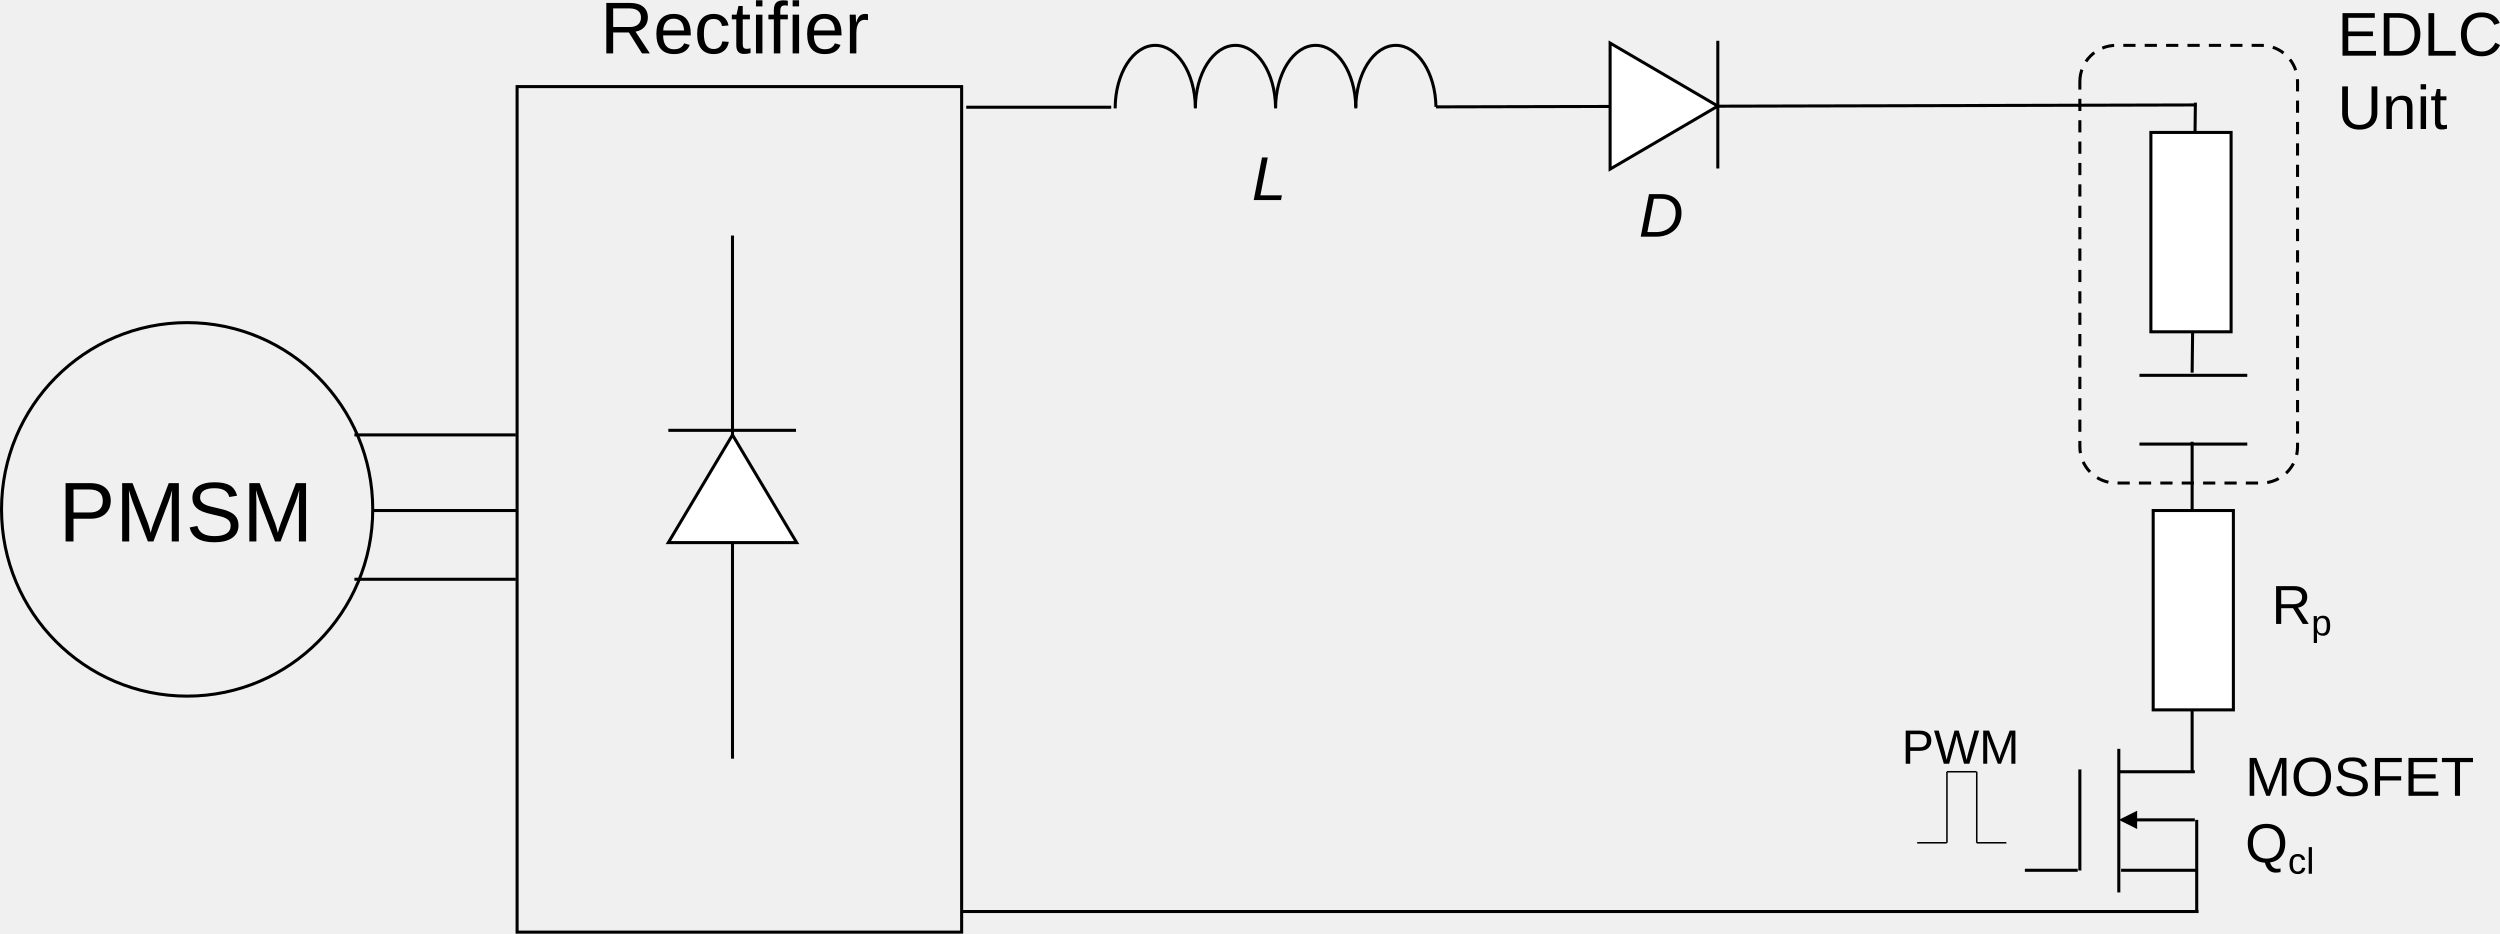
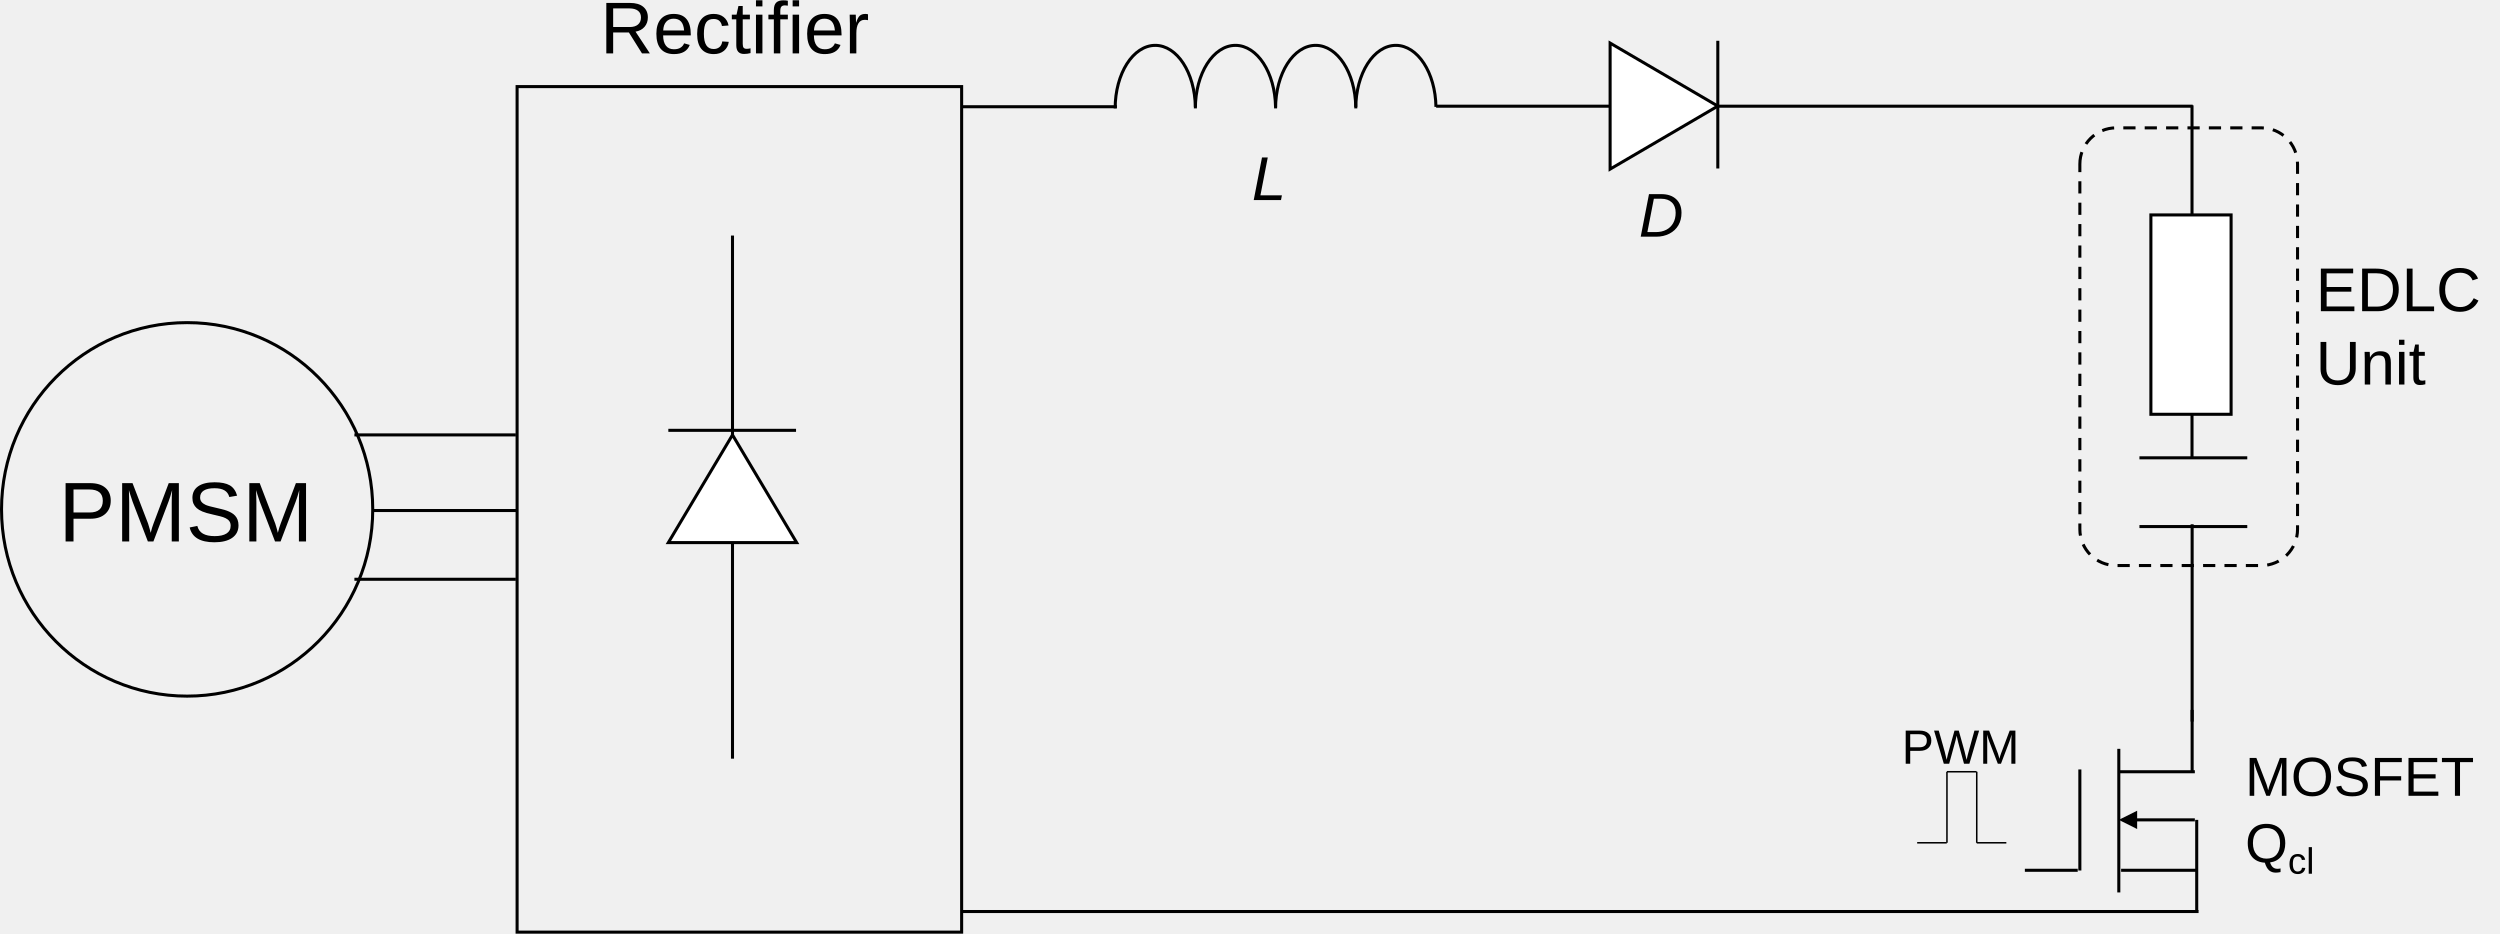
<svg xmlns="http://www.w3.org/2000/svg" width="1091.021" height="407.464" overflow="hidden" version="1.1" id="svg39">
  <defs id="defs39" />
  <g id="g39" transform="translate(-138.8333,-173.7031)">
    <path d="M 139.5,396 C 139.5,350.989 175.765,314.5 220.5,314.5 265.235,314.5 301.5,350.989 301.5,396 301.5,441.011 265.235,477.5 220.5,477.5 175.765,477.5 139.5,441.011 139.5,396 Z" stroke="#000000" stroke-width="1.333" stroke-miterlimit="8" fill="none" fill-rule="evenodd" id="path1" />
    <rect x="364.5" y="211.5" width="194" height="369" stroke="#000000" stroke-width="1.333" stroke-miterlimit="8" fill="none" id="rect2" />
    <path d="M 458.5,276.5 V 504.792" stroke="#000000" stroke-width="1.333" stroke-miterlimit="8" fill="none" fill-rule="evenodd" id="path2" />
    <path d="M 430.5,361.5 H 486.233" stroke="#000000" stroke-width="1.333" stroke-miterlimit="8" fill="none" fill-rule="evenodd" id="path3" />
    <path d="M 430.5,410.5 458.5,363.5 486.5,410.5 Z" stroke="#000000" stroke-width="1.333" stroke-miterlimit="8" fill="#ffffff" fill-rule="evenodd" id="path4" />
    <path d="M 301.5,396.5 H 364.108" stroke="#000000" stroke-width="1.333" stroke-miterlimit="8" fill="none" fill-rule="evenodd" id="path5" />
    <path d="M 293.5,363.5 H 363.953" stroke="#000000" stroke-width="1.333" stroke-miterlimit="8" fill="none" fill-rule="evenodd" id="path6" />
+     <path style="fill:#000000;fill-opacity:0.89;stroke:#000000;stroke-width:1.333;stroke-linejoin:round;stroke-dasharray:none;stroke-opacity:1;paint-order:stroke fill markers" d="M 1095.445,373.435 V 219.668" id="path18" />
+     <path style="fill:#000000;fill-opacity:0.89;stroke:#000000;stroke-width:1.333;stroke-linejoin:round;stroke-dasharray:none;stroke-opacity:1;paint-order:stroke fill markers" d="M 765.579,220.047 H 1095.752" id="path15" />
    <path d="M 293.5,426.5 H 363.953" stroke="#000000" stroke-width="1.333" stroke-miterlimit="8" fill="none" fill-rule="evenodd" id="path7" />
    <path d="M 1063.5,500.5 V 563.171" stroke="#000000" stroke-width="1.333" stroke-miterlimit="8" fill="none" fill-rule="evenodd" id="path8" />
    <path d="M 1046.5,509.5 V 553.602" stroke="#000000" stroke-width="1.333" stroke-miterlimit="8" fill="none" fill-rule="evenodd" id="path9" />
    <path d="M 1063.5,510.5 H 1096.68" stroke="#000000" stroke-width="1.333" stroke-miterlimit="8" fill="none" fill-rule="evenodd" id="path10" />
    <path d="M 1064.5,553.5 H 1097.68" stroke="#000000" stroke-width="1.333" stroke-miterlimit="8" fill="none" fill-rule="evenodd" id="path11" />
    <path d="M 2.10952e-6,-0.667 26.512,-0.667 V 0.667 L -2.10952e-6,0.667 Z M 25.179,-4 33.179,1.04987e-4 25.179,4 Z" transform="matrix(-1,0,0,1,1096.68,531.5)" id="path12" />
    <path d="M 1022.5,553.5 H 1045.57" stroke="#000000" stroke-width="1.333" stroke-miterlimit="8" fill="none" fill-rule="evenodd" id="path13" />
-     <path d="M 560.5,220.5 H 623.781" stroke="#000000" stroke-width="1.333" stroke-miterlimit="8" fill="none" fill-rule="evenodd" id="path14" />
-     <path d="M 0,0 331.83,0.843" stroke="#000000" stroke-width="1.333" stroke-miterlimit="8" fill="none" fill-rule="evenodd" transform="matrix(1,0,0,-1,765.5,220.344)" id="path15" />
-     <path d="M 1072.5,337.5 H 1119.56" stroke="#000000" stroke-width="1.333" stroke-miterlimit="8" fill="none" fill-rule="evenodd" id="path16" />
-     <path d="M 1072.5,367.5 H 1119.56" stroke="#000000" stroke-width="1.333" stroke-miterlimit="8" fill="none" fill-rule="evenodd" id="path17" />
-     <path d="M 0,0 1.423,117.841" stroke="#000000" stroke-width="1.333" stroke-miterlimit="8" fill="none" fill-rule="evenodd" transform="matrix(-1,0,0,1,1096.92,218.5)" id="path18" />
-     <rect x="1077.5" y="231.5" width="35" height="87" stroke="#000000" stroke-width="1.333" stroke-miterlimit="8" fill="#ffffff" id="rect18" />
-     <path d="M 1095.5,366.5 V 414.213" stroke="#000000" stroke-width="1.333" stroke-miterlimit="8" fill="none" fill-rule="evenodd" id="path19" />
+     <path d="M 1072.5,373.5 H 1119.56" stroke="#000000" stroke-width="1.333" stroke-miterlimit="8" fill="none" fill-rule="evenodd" id="path16" />
+     <path d="M 1072.5,403.5 H 1119.56" stroke="#000000" stroke-width="1.333" stroke-miterlimit="8" fill="none" fill-rule="evenodd" id="path17" />
+     <rect x="1077.5" y="267.5" width="35" height="87" stroke="#000000" stroke-width="1.333" stroke-miterlimit="8" fill="#ffffff" id="rect18" />
+     <path d="M 1095.5,402.5 V 488.615" stroke="#000000" stroke-width="1.791" stroke-miterlimit="8" fill="none" fill-rule="evenodd" id="path19" style="stroke-width:1.333;stroke-dasharray:none" />
    <path d="M 558.5,571.5 H 1098.31" stroke="#000000" stroke-width="1.333" stroke-miterlimit="8" fill="none" fill-rule="evenodd" id="path20" />
    <path d="M 841.5,192.5 888.5,220 841.5,247.5 Z" stroke="#000000" stroke-width="1.333" stroke-miterlimit="8" fill="#ffffff" fill-rule="evenodd" id="path21" />
    <path d="M 888.5,191.5 V 247.233" stroke="#000000" stroke-width="1.333" stroke-miterlimit="8" fill="none" fill-rule="evenodd" id="path22" />
-     <path d="M 1046.5,209.334 C 1046.5,200.589 1053.59,193.5 1062.33,193.5 H 1125.67 C 1134.41,193.5 1141.5,200.589 1141.5,209.334 V 368.666 C 1141.5,377.411 1134.41,384.5 1125.67,384.5 H 1062.33 C 1053.59,384.5 1046.5,377.411 1046.5,368.666 Z" stroke="#000000" stroke-width="1.333" stroke-miterlimit="8" stroke-dasharray="5.333, 4" fill="none" fill-rule="evenodd" id="path23" />
-     <text font-family="Arial, Arial_MSFontService, sans-serif" font-weight="400" font-size="27px" transform="translate(1158.9,198)" id="text23">EDLC</text>
-     <text font-family="Arial, Arial_MSFontService, sans-serif" font-weight="400" font-size="27px" transform="translate(1158.9,230)" id="text24">Unit</text>
+     <path d="M 1046.5,245.334 C 1046.5,236.589 1053.59,229.5 1062.33,229.5 H 1125.67 C 1134.41,229.5 1141.5,236.589 1141.5,245.334 V 404.666 C 1141.5,413.411 1134.41,420.5 1125.67,420.5 H 1062.33 C 1053.59,420.5 1046.5,413.411 1046.5,404.666 Z" stroke="#000000" stroke-width="1.333" stroke-miterlimit="8" stroke-dasharray="5.333, 4" fill="none" fill-rule="evenodd" id="path23" />
+     <text font-family="Arial, Arial_MSFontService, sans-serif" font-weight="400" font-size="27px" id="text23" x="1149.46" y="309.516">EDLC</text>
+     <text font-family="Arial, Arial_MSFontService, sans-serif" font-weight="400" font-size="27px" id="text24" x="1149.46" y="341.516">Unit</text>
    <text font-family="Arial, Arial_MSFontService, sans-serif" font-weight="400" font-size="24px" transform="translate(1118.63,521)" id="text25">MOSFET</text>
    <text font-family="Arial, Arial_MSFontService, sans-serif" font-weight="400" font-size="24px" transform="translate(1118.63,550)" id="text26">Q</text>
    <text font-family="Arial, Arial_MSFontService, sans-serif" font-weight="400" font-size="16px" transform="translate(1137.3,555)" id="text27">cl</text>
    <text font-family="Arial, Arial_MSFontService, sans-serif" font-weight="400" font-size="32px" transform="translate(400.811,197)" id="text28">Rectifier</text>
    <text font-family="Arial, Arial_MSFontService, sans-serif" font-style="italic" font-weight="400" font-size="27px" transform="translate(854.028,277)" id="text29">D</text>
    <path d="M 988.5,510.5 V 541.504" stroke="#000000" stroke-width="0.667" stroke-miterlimit="8" fill="none" fill-rule="evenodd" id="path29" />
    <path d="M 1001.5,510.5 V 541.504" stroke="#000000" stroke-width="0.667" stroke-miterlimit="8" fill="none" fill-rule="evenodd" id="path30" />
    <path d="M 988.5,510.5 H 1001.42" stroke="#000000" stroke-width="0.667" stroke-miterlimit="8" fill="none" fill-rule="evenodd" id="path31" />
    <path d="M 975.5,541.5 H 988.418" stroke="#000000" stroke-width="0.667" stroke-miterlimit="8" fill="none" fill-rule="evenodd" id="path32" />
    <path d="M 1001.5,541.5 H 1014.42" stroke="#000000" stroke-width="0.667" stroke-miterlimit="8" fill="none" fill-rule="evenodd" id="path33" />
    <text font-family="Arial, Arial_MSFontService, sans-serif" font-weight="400" font-size="21px" transform="translate(968.777,507)" id="text33">PWM</text>
    <text font-family="Arial, Arial_MSFontService, sans-serif" font-weight="400" font-size="37px" transform="translate(164.43,410)" id="text34">PMSM</text>
-     <rect x="1078.5" y="396.5" width="35" height="87" stroke="#000000" stroke-width="1.333" stroke-miterlimit="8" fill="#ffffff" id="rect34" />
    <path d="M 1097.5,531.5 V 571.052" stroke="#000000" stroke-width="1.333" stroke-miterlimit="8" fill="none" fill-rule="evenodd" id="path34" />
    <path d="M 1095.5,483.5 V 510.801" stroke="#000000" stroke-width="1.333" stroke-miterlimit="8" fill="none" fill-rule="evenodd" id="path35" />
-     <text font-family="Arial, Arial_MSFontService, sans-serif" font-weight="400" font-size="24px" transform="translate(1130.17,446)" id="text35">R</text>
-     <text font-family="Arial, Arial_MSFontService, sans-serif" font-weight="400" font-size="16px" transform="translate(1147.5,451)" id="text36">p</text>
    <path d="M 625.5,221 C 625.5,205.812 633.335,193.5 643,193.5 652.504,193.5 660.271,205.421 660.495,220.352" stroke="#000000" stroke-width="1.333" stroke-miterlimit="8" fill="none" fill-rule="evenodd" id="path36" />
    <path d="M 660.5,221 C 660.5,205.812 668.335,193.5 678,193.5 687.504,193.5 695.271,205.421 695.495,220.352" stroke="#000000" stroke-width="1.333" stroke-miterlimit="8" fill="none" fill-rule="evenodd" id="path37" />
    <path d="M 695.5,221 C 695.5,205.812 703.335,193.5 713,193.5 722.504,193.5 730.271,205.421 730.495,220.352" stroke="#000000" stroke-width="1.333" stroke-miterlimit="8" fill="none" fill-rule="evenodd" id="path38" />
    <path d="M 730.5,221 C 730.5,205.812 738.335,193.5 748,193.5 757.504,193.5 765.271,205.421 765.495,220.352" stroke="#000000" stroke-width="1.333" stroke-miterlimit="8" fill="none" fill-rule="evenodd" id="path39" />
    <text font-family="Arial, Arial_MSFontService, sans-serif" font-style="italic" font-weight="400" font-size="27px" transform="translate(685.142,261)" id="text39">L</text>
+     <path style="fill:#000000;fill-opacity:0.89;stroke:#000000;stroke-width:1.333;stroke-linejoin:round;stroke-dasharray:none;stroke-opacity:1;paint-order:stroke fill markers" d="M 559.04,220.275 H 626.243" id="path14" />
  </g>
</svg>
